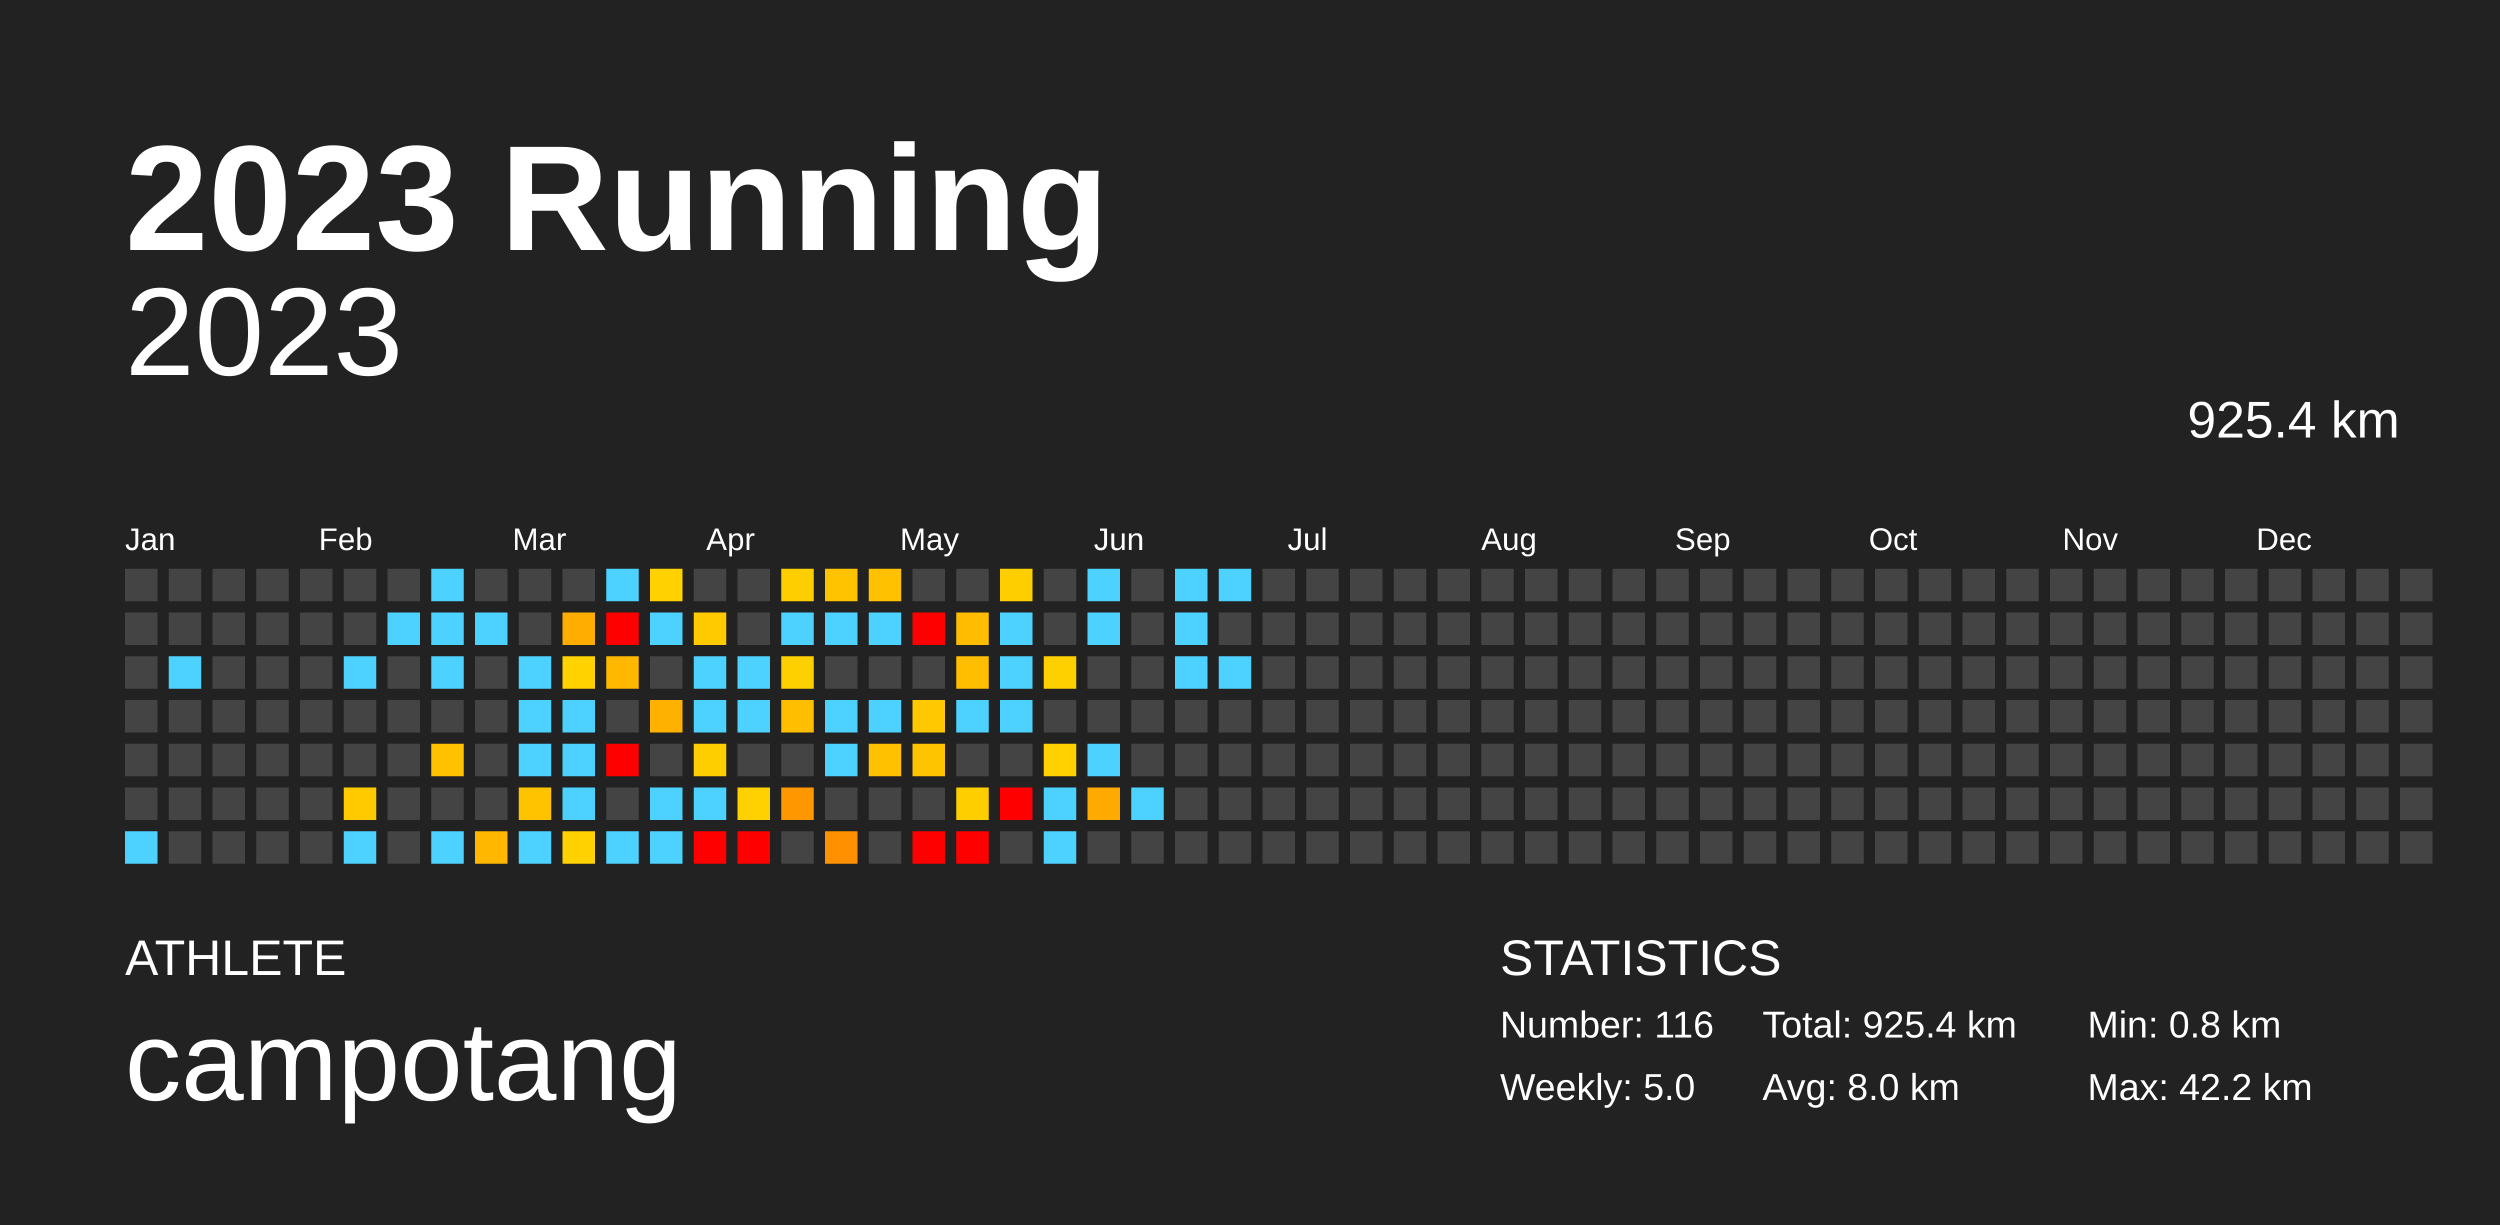
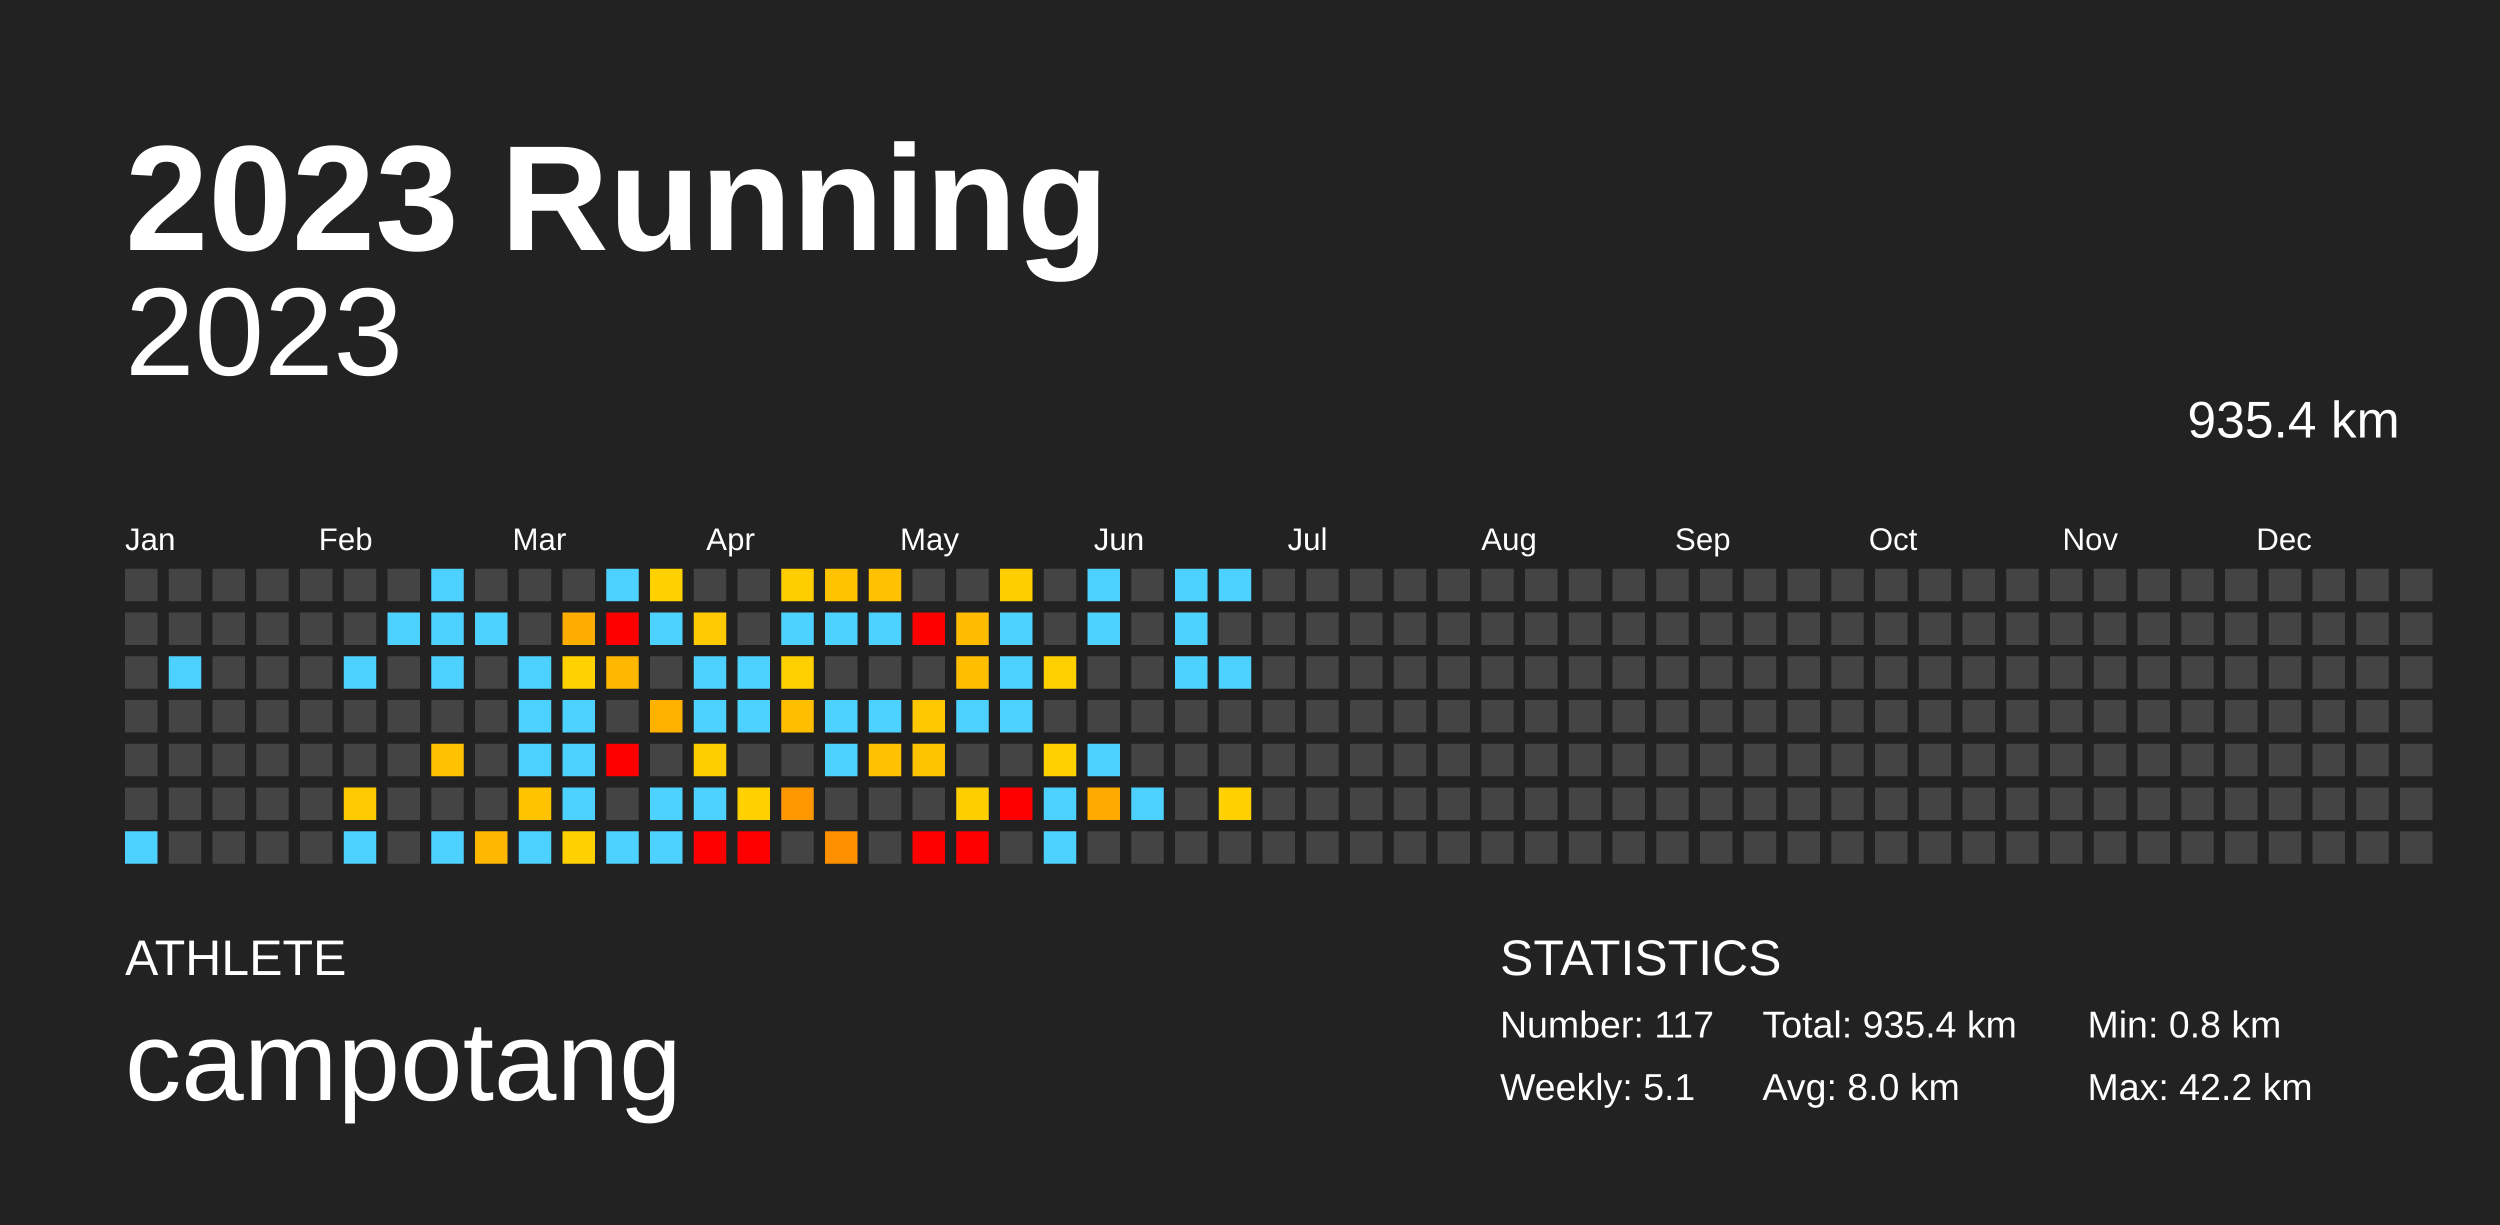
<svg xmlns="http://www.w3.org/2000/svg" baseProfile="full" height="98mm" version="1.1" viewBox="0,0,200,98" width="200mm">
  <defs />
  <rect fill="#222222" height="98" width="200" x="0" y="0" />
  <text fill="#FFFFFF" style="font-size:12px; font-family:Arial; font-weight:bold;" x="10" y="20">2023 Running</text>
  <text fill="#FFFFFF" style="font-size:4px; font-family:Arial" x="10" y="78">ATHLETE</text>
  <text fill="#FFFFFF" style="font-size:9px; font-family:Arial" x="10" y="88">campotang</text>
  <text fill="#FFFFFF" style="font-size:4px; font-family:Arial" x="120" y="78">STATISTICS</text>
-   <text fill="#FFFFFF" style="font-size:3px; font-family:Arial" x="120" y="83">Number: 116</text>
-   <text fill="#FFFFFF" style="font-size:3px; font-family:Arial" x="120" y="88">Weekly: 5.0</text>
-   <text fill="#FFFFFF" style="font-size:3px; font-family:Arial" x="141" y="83">Total: 925.4 km</text>
+   <text fill="#FFFFFF" style="font-size:3px; font-family:Arial" x="120" y="83">Number: 117</text>
+   <text fill="#FFFFFF" style="font-size:3px; font-family:Arial" x="120" y="88">Weekly: 5.1</text>
+   <text fill="#FFFFFF" style="font-size:3px; font-family:Arial" x="141" y="83">Total: 935.4 km</text>
  <text fill="#FFFFFF" style="font-size:3px; font-family:Arial" x="141" y="88">Avg: 8.0 km</text>
  <text fill="#FFFFFF" style="font-size:3px; font-family:Arial" x="167" y="83">Min: 0.8 km</text>
  <text fill="#FFFFFF" style="font-size:3px; font-family:Arial" x="167" y="88">Max: 42.2 km</text>
  <text alignment-baseline="hanging" fill="#FFFFFF" style="font-size:10.0px; font-family:Arial;" x="10" y="30">2023</text>
-   <text alignment-baseline="hanging" fill="#FFFFFF" style="font-size:4.125px; font-family:Arial;" x="175" y="35">925.4 km</text>
+   <text alignment-baseline="hanging" fill="#FFFFFF" style="font-size:4.125px; font-family:Arial;" x="175" y="35">935.4 km</text>
  <text fill="#FFFFFF" style="font-size:2.5px; font-family:Arial" x="10.0" y="44">Jan</text>
  <text fill="#FFFFFF" style="font-size:2.5px; font-family:Arial" x="25.5" y="44">Feb</text>
  <text fill="#FFFFFF" style="font-size:2.5px; font-family:Arial" x="41.0" y="44">Mar</text>
  <text fill="#FFFFFF" style="font-size:2.5px; font-family:Arial" x="56.5" y="44">Apr</text>
  <text fill="#FFFFFF" style="font-size:2.5px; font-family:Arial" x="72.0" y="44">May</text>
  <text fill="#FFFFFF" style="font-size:2.5px; font-family:Arial" x="87.5" y="44">Jun</text>
  <text fill="#FFFFFF" style="font-size:2.5px; font-family:Arial" x="103.0" y="44">Jul</text>
  <text fill="#FFFFFF" style="font-size:2.5px; font-family:Arial" x="118.5" y="44">Aug</text>
  <text fill="#FFFFFF" style="font-size:2.5px; font-family:Arial" x="134.0" y="44">Sep</text>
  <text fill="#FFFFFF" style="font-size:2.5px; font-family:Arial" x="149.5" y="44">Oct</text>
  <text fill="#FFFFFF" style="font-size:2.5px; font-family:Arial" x="165.0" y="44">Nov</text>
  <text fill="#FFFFFF" style="font-size:2.5px; font-family:Arial" x="180.5" y="44">Dec</text>
  <rect fill="#444444" height="2.6" width="2.6" x="10.0" y="45.5" />
  <rect fill="#444444" height="2.6" width="2.6" x="10.0" y="49.0" />
  <rect fill="#444444" height="2.6" width="2.6" x="10.0" y="52.5" />
  <rect fill="#444444" height="2.6" width="2.6" x="10.0" y="56.0" />
  <rect fill="#444444" height="2.6" width="2.6" x="10.0" y="59.5" />
  <rect fill="#444444" height="2.6" width="2.6" x="10.0" y="63.0" />
  <rect fill="#4dd2ff" height="2.6" width="2.6" x="10.0" y="66.5" />
  <rect fill="#444444" height="2.6" width="2.6" x="13.5" y="45.5" />
  <rect fill="#444444" height="2.6" width="2.6" x="13.5" y="49.0" />
  <rect fill="#4dd2ff" height="2.6" width="2.6" x="13.5" y="52.5" />
  <rect fill="#444444" height="2.6" width="2.6" x="13.5" y="56.0" />
  <rect fill="#444444" height="2.6" width="2.6" x="13.5" y="59.5" />
  <rect fill="#444444" height="2.6" width="2.6" x="13.5" y="63.0" />
  <rect fill="#444444" height="2.6" width="2.6" x="13.5" y="66.5" />
  <rect fill="#444444" height="2.6" width="2.6" x="17.0" y="45.5" />
  <rect fill="#444444" height="2.6" width="2.6" x="17.0" y="49.0" />
  <rect fill="#444444" height="2.6" width="2.6" x="17.0" y="52.5" />
  <rect fill="#444444" height="2.6" width="2.6" x="17.0" y="56.0" />
  <rect fill="#444444" height="2.6" width="2.6" x="17.0" y="59.5" />
  <rect fill="#444444" height="2.6" width="2.6" x="17.0" y="63.0" />
  <rect fill="#444444" height="2.6" width="2.6" x="17.0" y="66.5" />
  <rect fill="#444444" height="2.6" width="2.6" x="20.5" y="45.5" />
  <rect fill="#444444" height="2.6" width="2.6" x="20.5" y="49.0" />
  <rect fill="#444444" height="2.6" width="2.6" x="20.5" y="52.5" />
  <rect fill="#444444" height="2.6" width="2.6" x="20.5" y="56.0" />
  <rect fill="#444444" height="2.6" width="2.6" x="20.5" y="59.5" />
  <rect fill="#444444" height="2.6" width="2.6" x="20.5" y="63.0" />
  <rect fill="#444444" height="2.6" width="2.6" x="20.5" y="66.5" />
  <rect fill="#444444" height="2.6" width="2.6" x="24.0" y="45.5" />
  <rect fill="#444444" height="2.6" width="2.6" x="24.0" y="49.0" />
  <rect fill="#444444" height="2.6" width="2.6" x="24.0" y="52.5" />
  <rect fill="#444444" height="2.6" width="2.6" x="24.0" y="56.0" />
  <rect fill="#444444" height="2.6" width="2.6" x="24.0" y="59.5" />
  <rect fill="#444444" height="2.6" width="2.6" x="24.0" y="63.0" />
  <rect fill="#444444" height="2.6" width="2.6" x="24.0" y="66.5" />
  <rect fill="#444444" height="2.6" width="2.6" x="27.5" y="45.5" />
  <rect fill="#444444" height="2.6" width="2.6" x="27.5" y="49.0" />
  <rect fill="#4dd2ff" height="2.6" width="2.6" x="27.5" y="52.5" />
  <rect fill="#444444" height="2.6" width="2.6" x="27.5" y="56.0" />
  <rect fill="#444444" height="2.6" width="2.6" x="27.5" y="59.5" />
  <rect fill="#ffcb00" height="2.6" width="2.6" x="27.5" y="63.0" />
  <rect fill="#4dd2ff" height="2.6" width="2.6" x="27.5" y="66.5" />
  <rect fill="#444444" height="2.6" width="2.6" x="31.0" y="45.5" />
  <rect fill="#4dd2ff" height="2.6" width="2.6" x="31.0" y="49.0" />
  <rect fill="#444444" height="2.6" width="2.6" x="31.0" y="52.5" />
  <rect fill="#444444" height="2.6" width="2.6" x="31.0" y="56.0" />
  <rect fill="#444444" height="2.6" width="2.6" x="31.0" y="59.5" />
  <rect fill="#444444" height="2.6" width="2.6" x="31.0" y="63.0" />
  <rect fill="#444444" height="2.6" width="2.6" x="31.0" y="66.5" />
  <rect fill="#4dd2ff" height="2.6" width="2.6" x="34.5" y="45.5" />
  <rect fill="#4dd2ff" height="2.6" width="2.6" x="34.5" y="49.0" />
  <rect fill="#4dd2ff" height="2.6" width="2.6" x="34.5" y="52.5" />
  <rect fill="#444444" height="2.6" width="2.6" x="34.5" y="56.0" />
  <rect fill="#ffc100" height="2.6" width="2.6" x="34.5" y="59.5" />
  <rect fill="#444444" height="2.6" width="2.6" x="34.5" y="63.0" />
  <rect fill="#4dd2ff" height="2.6" width="2.6" x="34.5" y="66.5" />
  <rect fill="#444444" height="2.6" width="2.6" x="38.0" y="45.5" />
  <rect fill="#4dd2ff" height="2.6" width="2.6" x="38.0" y="49.0" />
  <rect fill="#444444" height="2.6" width="2.6" x="38.0" y="52.5" />
  <rect fill="#444444" height="2.6" width="2.6" x="38.0" y="56.0" />
  <rect fill="#444444" height="2.6" width="2.6" x="38.0" y="59.5" />
  <rect fill="#444444" height="2.6" width="2.6" x="38.0" y="63.0" />
  <rect fill="#ffb700" height="2.6" width="2.6" x="38.0" y="66.5" />
  <rect fill="#444444" height="2.6" width="2.6" x="41.5" y="45.5" />
  <rect fill="#444444" height="2.6" width="2.6" x="41.5" y="49.0" />
  <rect fill="#4dd2ff" height="2.6" width="2.6" x="41.5" y="52.5" />
  <rect fill="#4dd2ff" height="2.6" width="2.6" x="41.5" y="56.0" />
  <rect fill="#4dd2ff" height="2.6" width="2.6" x="41.5" y="59.5" />
  <rect fill="#ffc300" height="2.6" width="2.6" x="41.5" y="63.0" />
  <rect fill="#4dd2ff" height="2.6" width="2.6" x="41.5" y="66.5" />
  <rect fill="#444444" height="2.6" width="2.6" x="45.0" y="45.5" />
  <rect fill="#ffad00" height="2.6" width="2.6" x="45.0" y="49.0" />
  <rect fill="#ffd200" height="2.6" width="2.6" x="45.0" y="52.5" />
  <rect fill="#4dd2ff" height="2.6" width="2.6" x="45.0" y="56.0" />
  <rect fill="#4dd2ff" height="2.6" width="2.6" x="45.0" y="59.5" />
  <rect fill="#4dd2ff" height="2.6" width="2.6" x="45.0" y="63.0" />
  <rect fill="#ffd100" height="2.6" width="2.6" x="45.0" y="66.5" />
  <rect fill="#4dd2ff" height="2.6" width="2.6" x="48.5" y="45.5" />
  <rect fill="red" height="2.6" width="2.6" x="48.5" y="49.0" />
  <rect fill="#ffb700" height="2.6" width="2.6" x="48.5" y="52.5" />
  <rect fill="#444444" height="2.6" width="2.6" x="48.5" y="56.0" />
  <rect fill="red" height="2.6" width="2.6" x="48.5" y="59.5" />
  <rect fill="#444444" height="2.6" width="2.6" x="48.5" y="63.0" />
  <rect fill="#4dd2ff" height="2.6" width="2.6" x="48.5" y="66.5" />
  <rect fill="#ffd100" height="2.6" width="2.6" x="52.0" y="45.5" />
  <rect fill="#4dd2ff" height="2.6" width="2.6" x="52.0" y="49.0" />
  <rect fill="#444444" height="2.6" width="2.6" x="52.0" y="52.5" />
  <rect fill="#ffb100" height="2.6" width="2.6" x="52.0" y="56.0" />
  <rect fill="#444444" height="2.6" width="2.6" x="52.0" y="59.5" />
  <rect fill="#4dd2ff" height="2.6" width="2.6" x="52.0" y="63.0" />
  <rect fill="#4dd2ff" height="2.6" width="2.6" x="52.0" y="66.5" />
  <rect fill="#444444" height="2.6" width="2.6" x="55.5" y="45.5" />
  <rect fill="#ffcb00" height="2.6" width="2.6" x="55.5" y="49.0" />
  <rect fill="#4dd2ff" height="2.6" width="2.6" x="55.5" y="52.5" />
  <rect fill="#4dd2ff" height="2.6" width="2.6" x="55.5" y="56.0" />
  <rect fill="#ffce00" height="2.6" width="2.6" x="55.5" y="59.5" />
  <rect fill="#4dd2ff" height="2.6" width="2.6" x="55.5" y="63.0" />
  <rect fill="red" height="2.6" width="2.6" x="55.5" y="66.5" />
  <rect fill="#444444" height="2.6" width="2.6" x="59.0" y="45.5" />
  <rect fill="#444444" height="2.6" width="2.6" x="59.0" y="49.0" />
  <rect fill="#4dd2ff" height="2.6" width="2.6" x="59.0" y="52.5" />
  <rect fill="#4dd2ff" height="2.6" width="2.6" x="59.0" y="56.0" />
  <rect fill="#444444" height="2.6" width="2.6" x="59.0" y="59.5" />
  <rect fill="#ffd100" height="2.6" width="2.6" x="59.0" y="63.0" />
  <rect fill="red" height="2.6" width="2.6" x="59.0" y="66.5" />
  <rect fill="#ffce00" height="2.6" width="2.6" x="62.5" y="45.5" />
  <rect fill="#4dd2ff" height="2.6" width="2.6" x="62.5" y="49.0" />
  <rect fill="#ffd000" height="2.6" width="2.6" x="62.5" y="52.5" />
  <rect fill="#ffbe00" height="2.6" width="2.6" x="62.5" y="56.0" />
  <rect fill="#444444" height="2.6" width="2.6" x="62.5" y="59.5" />
  <rect fill="#ff9700" height="2.6" width="2.6" x="62.5" y="63.0" />
  <rect fill="#444444" height="2.6" width="2.6" x="62.5" y="66.5" />
  <rect fill="#ffc300" height="2.6" width="2.6" x="66.0" y="45.5" />
  <rect fill="#4dd2ff" height="2.6" width="2.6" x="66.0" y="49.0" />
  <rect fill="#444444" height="2.6" width="2.6" x="66.0" y="52.5" />
  <rect fill="#4dd2ff" height="2.6" width="2.6" x="66.0" y="56.0" />
  <rect fill="#4dd2ff" height="2.6" width="2.6" x="66.0" y="59.5" />
  <rect fill="#444444" height="2.6" width="2.6" x="66.0" y="63.0" />
  <rect fill="#ff9100" height="2.6" width="2.6" x="66.0" y="66.5" />
  <rect fill="#ffc100" height="2.6" width="2.6" x="69.5" y="45.5" />
  <rect fill="#4dd2ff" height="2.6" width="2.6" x="69.5" y="49.0" />
  <rect fill="#444444" height="2.6" width="2.6" x="69.5" y="52.5" />
  <rect fill="#4dd2ff" height="2.6" width="2.6" x="69.5" y="56.0" />
  <rect fill="#ffc100" height="2.6" width="2.6" x="69.5" y="59.5" />
  <rect fill="#444444" height="2.6" width="2.6" x="69.5" y="63.0" />
  <rect fill="#444444" height="2.6" width="2.6" x="69.5" y="66.5" />
  <rect fill="#444444" height="2.6" width="2.6" x="73.0" y="45.5" />
  <rect fill="red" height="2.6" width="2.6" x="73.0" y="49.0" />
  <rect fill="#444444" height="2.6" width="2.6" x="73.0" y="52.5" />
  <rect fill="#ffc800" height="2.6" width="2.6" x="73.0" y="56.0" />
  <rect fill="#ffc400" height="2.6" width="2.6" x="73.0" y="59.5" />
  <rect fill="#444444" height="2.6" width="2.6" x="73.0" y="63.0" />
  <rect fill="red" height="2.6" width="2.6" x="73.0" y="66.5" />
  <rect fill="#444444" height="2.6" width="2.6" x="76.5" y="45.5" />
  <rect fill="#ffbc00" height="2.6" width="2.6" x="76.5" y="49.0" />
  <rect fill="#ffbe00" height="2.6" width="2.6" x="76.5" y="52.5" />
  <rect fill="#4dd2ff" height="2.6" width="2.6" x="76.5" y="56.0" />
  <rect fill="#444444" height="2.6" width="2.6" x="76.5" y="59.5" />
  <rect fill="#ffce00" height="2.6" width="2.6" x="76.5" y="63.0" />
  <rect fill="red" height="2.6" width="2.6" x="76.5" y="66.5" />
  <rect fill="#ffce00" height="2.6" width="2.6" x="80.0" y="45.5" />
  <rect fill="#4dd2ff" height="2.6" width="2.6" x="80.0" y="49.0" />
  <rect fill="#4dd2ff" height="2.6" width="2.6" x="80.0" y="52.5" />
  <rect fill="#4dd2ff" height="2.6" width="2.6" x="80.0" y="56.0" />
  <rect fill="#444444" height="2.6" width="2.6" x="80.0" y="59.5" />
  <rect fill="red" height="2.6" width="2.6" x="80.0" y="63.0" />
  <rect fill="#444444" height="2.6" width="2.6" x="80.0" y="66.5" />
  <rect fill="#444444" height="2.6" width="2.6" x="83.5" y="45.5" />
  <rect fill="#444444" height="2.6" width="2.6" x="83.5" y="49.0" />
  <rect fill="#ffd000" height="2.6" width="2.6" x="83.5" y="52.5" />
  <rect fill="#444444" height="2.6" width="2.6" x="83.5" y="56.0" />
  <rect fill="#ffd100" height="2.6" width="2.6" x="83.5" y="59.5" />
  <rect fill="#4dd2ff" height="2.6" width="2.6" x="83.5" y="63.0" />
  <rect fill="#4dd2ff" height="2.6" width="2.6" x="83.5" y="66.5" />
  <rect fill="#4dd2ff" height="2.6" width="2.6" x="87.0" y="45.5" />
  <rect fill="#4dd2ff" height="2.6" width="2.6" x="87.0" y="49.0" />
  <rect fill="#444444" height="2.6" width="2.6" x="87.0" y="52.5" />
  <rect fill="#444444" height="2.6" width="2.6" x="87.0" y="56.0" />
  <rect fill="#4dd2ff" height="2.6" width="2.6" x="87.0" y="59.5" />
  <rect fill="#ffaa00" height="2.6" width="2.6" x="87.0" y="63.0" />
  <rect fill="#444444" height="2.6" width="2.6" x="87.0" y="66.5" />
  <rect fill="#444444" height="2.6" width="2.6" x="90.5" y="45.5" />
  <rect fill="#444444" height="2.6" width="2.6" x="90.5" y="49.0" />
  <rect fill="#444444" height="2.6" width="2.6" x="90.5" y="52.5" />
  <rect fill="#444444" height="2.6" width="2.6" x="90.5" y="56.0" />
  <rect fill="#444444" height="2.6" width="2.6" x="90.5" y="59.5" />
  <rect fill="#4dd2ff" height="2.6" width="2.6" x="90.5" y="63.0" />
  <rect fill="#444444" height="2.6" width="2.6" x="90.5" y="66.5" />
  <rect fill="#4dd2ff" height="2.6" width="2.6" x="94.0" y="45.5" />
  <rect fill="#4dd2ff" height="2.6" width="2.6" x="94.0" y="49.0" />
  <rect fill="#4dd2ff" height="2.6" width="2.6" x="94.0" y="52.5" />
  <rect fill="#444444" height="2.6" width="2.6" x="94.0" y="56.0" />
  <rect fill="#444444" height="2.6" width="2.6" x="94.0" y="59.5" />
  <rect fill="#444444" height="2.6" width="2.6" x="94.0" y="63.0" />
  <rect fill="#444444" height="2.6" width="2.6" x="94.0" y="66.5" />
  <rect fill="#4dd2ff" height="2.6" width="2.6" x="97.5" y="45.5" />
  <rect fill="#444444" height="2.6" width="2.6" x="97.5" y="49.0" />
  <rect fill="#4dd2ff" height="2.6" width="2.6" x="97.5" y="52.5" />
  <rect fill="#444444" height="2.6" width="2.6" x="97.5" y="56.0" />
  <rect fill="#444444" height="2.6" width="2.6" x="97.5" y="59.5" />
-   <rect fill="#444444" height="2.6" width="2.6" x="97.5" y="63.0" />
+   <rect fill="#ffd100" height="2.6" width="2.6" x="97.5" y="63.0" />
  <rect fill="#444444" height="2.6" width="2.6" x="97.5" y="66.5" />
  <rect fill="#444444" height="2.6" width="2.6" x="101.0" y="45.5" />
  <rect fill="#444444" height="2.6" width="2.6" x="101.0" y="49.0" />
  <rect fill="#444444" height="2.6" width="2.6" x="101.0" y="52.5" />
  <rect fill="#444444" height="2.6" width="2.6" x="101.0" y="56.0" />
  <rect fill="#444444" height="2.6" width="2.6" x="101.0" y="59.5" />
  <rect fill="#444444" height="2.6" width="2.6" x="101.0" y="63.0" />
  <rect fill="#444444" height="2.6" width="2.6" x="101.0" y="66.5" />
  <rect fill="#444444" height="2.6" width="2.6" x="104.5" y="45.5" />
  <rect fill="#444444" height="2.6" width="2.6" x="104.5" y="49.0" />
  <rect fill="#444444" height="2.6" width="2.6" x="104.5" y="52.5" />
  <rect fill="#444444" height="2.6" width="2.6" x="104.5" y="56.0" />
  <rect fill="#444444" height="2.6" width="2.6" x="104.5" y="59.5" />
  <rect fill="#444444" height="2.6" width="2.6" x="104.5" y="63.0" />
  <rect fill="#444444" height="2.6" width="2.6" x="104.5" y="66.5" />
  <rect fill="#444444" height="2.6" width="2.6" x="108.0" y="45.5" />
  <rect fill="#444444" height="2.6" width="2.6" x="108.0" y="49.0" />
  <rect fill="#444444" height="2.6" width="2.6" x="108.0" y="52.5" />
  <rect fill="#444444" height="2.6" width="2.6" x="108.0" y="56.0" />
  <rect fill="#444444" height="2.6" width="2.6" x="108.0" y="59.5" />
  <rect fill="#444444" height="2.6" width="2.6" x="108.0" y="63.0" />
  <rect fill="#444444" height="2.6" width="2.6" x="108.0" y="66.5" />
  <rect fill="#444444" height="2.6" width="2.6" x="111.5" y="45.5" />
  <rect fill="#444444" height="2.6" width="2.6" x="111.5" y="49.0" />
  <rect fill="#444444" height="2.6" width="2.6" x="111.5" y="52.5" />
  <rect fill="#444444" height="2.6" width="2.6" x="111.5" y="56.0" />
  <rect fill="#444444" height="2.6" width="2.6" x="111.5" y="59.5" />
  <rect fill="#444444" height="2.6" width="2.6" x="111.5" y="63.0" />
  <rect fill="#444444" height="2.6" width="2.6" x="111.5" y="66.5" />
  <rect fill="#444444" height="2.6" width="2.6" x="115.0" y="45.5" />
  <rect fill="#444444" height="2.6" width="2.6" x="115.0" y="49.0" />
  <rect fill="#444444" height="2.6" width="2.6" x="115.0" y="52.5" />
  <rect fill="#444444" height="2.6" width="2.6" x="115.0" y="56.0" />
  <rect fill="#444444" height="2.6" width="2.6" x="115.0" y="59.5" />
  <rect fill="#444444" height="2.6" width="2.6" x="115.0" y="63.0" />
  <rect fill="#444444" height="2.6" width="2.6" x="115.0" y="66.5" />
  <rect fill="#444444" height="2.6" width="2.6" x="118.5" y="45.5" />
  <rect fill="#444444" height="2.6" width="2.6" x="118.5" y="49.0" />
  <rect fill="#444444" height="2.6" width="2.6" x="118.5" y="52.5" />
  <rect fill="#444444" height="2.6" width="2.6" x="118.5" y="56.0" />
  <rect fill="#444444" height="2.6" width="2.6" x="118.5" y="59.5" />
  <rect fill="#444444" height="2.6" width="2.6" x="118.5" y="63.0" />
  <rect fill="#444444" height="2.6" width="2.6" x="118.5" y="66.5" />
  <rect fill="#444444" height="2.6" width="2.6" x="122.0" y="45.5" />
  <rect fill="#444444" height="2.6" width="2.6" x="122.0" y="49.0" />
  <rect fill="#444444" height="2.6" width="2.6" x="122.0" y="52.5" />
  <rect fill="#444444" height="2.6" width="2.6" x="122.0" y="56.0" />
  <rect fill="#444444" height="2.6" width="2.6" x="122.0" y="59.5" />
  <rect fill="#444444" height="2.6" width="2.6" x="122.0" y="63.0" />
  <rect fill="#444444" height="2.6" width="2.6" x="122.0" y="66.5" />
  <rect fill="#444444" height="2.6" width="2.6" x="125.5" y="45.5" />
  <rect fill="#444444" height="2.6" width="2.6" x="125.5" y="49.0" />
  <rect fill="#444444" height="2.6" width="2.6" x="125.5" y="52.5" />
  <rect fill="#444444" height="2.6" width="2.6" x="125.5" y="56.0" />
  <rect fill="#444444" height="2.6" width="2.6" x="125.5" y="59.5" />
  <rect fill="#444444" height="2.6" width="2.6" x="125.5" y="63.0" />
  <rect fill="#444444" height="2.6" width="2.6" x="125.5" y="66.5" />
  <rect fill="#444444" height="2.6" width="2.6" x="129.0" y="45.5" />
  <rect fill="#444444" height="2.6" width="2.6" x="129.0" y="49.0" />
  <rect fill="#444444" height="2.6" width="2.6" x="129.0" y="52.5" />
  <rect fill="#444444" height="2.6" width="2.6" x="129.0" y="56.0" />
  <rect fill="#444444" height="2.6" width="2.6" x="129.0" y="59.5" />
  <rect fill="#444444" height="2.6" width="2.6" x="129.0" y="63.0" />
  <rect fill="#444444" height="2.6" width="2.6" x="129.0" y="66.5" />
  <rect fill="#444444" height="2.6" width="2.6" x="132.5" y="45.5" />
  <rect fill="#444444" height="2.6" width="2.6" x="132.5" y="49.0" />
  <rect fill="#444444" height="2.6" width="2.6" x="132.5" y="52.5" />
  <rect fill="#444444" height="2.6" width="2.6" x="132.5" y="56.0" />
  <rect fill="#444444" height="2.6" width="2.6" x="132.5" y="59.5" />
  <rect fill="#444444" height="2.6" width="2.6" x="132.5" y="63.0" />
  <rect fill="#444444" height="2.6" width="2.6" x="132.5" y="66.5" />
  <rect fill="#444444" height="2.6" width="2.6" x="136.0" y="45.5" />
  <rect fill="#444444" height="2.6" width="2.6" x="136.0" y="49.0" />
  <rect fill="#444444" height="2.6" width="2.6" x="136.0" y="52.5" />
  <rect fill="#444444" height="2.6" width="2.6" x="136.0" y="56.0" />
  <rect fill="#444444" height="2.6" width="2.6" x="136.0" y="59.5" />
  <rect fill="#444444" height="2.6" width="2.6" x="136.0" y="63.0" />
  <rect fill="#444444" height="2.6" width="2.6" x="136.0" y="66.5" />
  <rect fill="#444444" height="2.6" width="2.6" x="139.5" y="45.5" />
  <rect fill="#444444" height="2.6" width="2.6" x="139.5" y="49.0" />
  <rect fill="#444444" height="2.6" width="2.6" x="139.5" y="52.5" />
  <rect fill="#444444" height="2.6" width="2.6" x="139.5" y="56.0" />
  <rect fill="#444444" height="2.6" width="2.6" x="139.5" y="59.5" />
  <rect fill="#444444" height="2.6" width="2.6" x="139.5" y="63.0" />
  <rect fill="#444444" height="2.6" width="2.6" x="139.5" y="66.5" />
  <rect fill="#444444" height="2.6" width="2.6" x="143.0" y="45.5" />
  <rect fill="#444444" height="2.6" width="2.6" x="143.0" y="49.0" />
  <rect fill="#444444" height="2.6" width="2.6" x="143.0" y="52.5" />
  <rect fill="#444444" height="2.6" width="2.6" x="143.0" y="56.0" />
  <rect fill="#444444" height="2.6" width="2.6" x="143.0" y="59.5" />
  <rect fill="#444444" height="2.6" width="2.6" x="143.0" y="63.0" />
  <rect fill="#444444" height="2.6" width="2.6" x="143.0" y="66.5" />
  <rect fill="#444444" height="2.6" width="2.6" x="146.5" y="45.5" />
  <rect fill="#444444" height="2.6" width="2.6" x="146.5" y="49.0" />
  <rect fill="#444444" height="2.6" width="2.6" x="146.5" y="52.5" />
  <rect fill="#444444" height="2.6" width="2.6" x="146.5" y="56.0" />
  <rect fill="#444444" height="2.6" width="2.6" x="146.5" y="59.5" />
  <rect fill="#444444" height="2.6" width="2.6" x="146.5" y="63.0" />
  <rect fill="#444444" height="2.6" width="2.6" x="146.5" y="66.5" />
  <rect fill="#444444" height="2.6" width="2.6" x="150.0" y="45.5" />
  <rect fill="#444444" height="2.6" width="2.6" x="150.0" y="49.0" />
  <rect fill="#444444" height="2.6" width="2.6" x="150.0" y="52.5" />
  <rect fill="#444444" height="2.6" width="2.6" x="150.0" y="56.0" />
  <rect fill="#444444" height="2.6" width="2.6" x="150.0" y="59.5" />
  <rect fill="#444444" height="2.6" width="2.6" x="150.0" y="63.0" />
  <rect fill="#444444" height="2.6" width="2.6" x="150.0" y="66.5" />
  <rect fill="#444444" height="2.6" width="2.6" x="153.5" y="45.5" />
  <rect fill="#444444" height="2.6" width="2.6" x="153.5" y="49.0" />
  <rect fill="#444444" height="2.6" width="2.6" x="153.5" y="52.5" />
  <rect fill="#444444" height="2.6" width="2.6" x="153.5" y="56.0" />
  <rect fill="#444444" height="2.6" width="2.6" x="153.5" y="59.5" />
  <rect fill="#444444" height="2.6" width="2.6" x="153.5" y="63.0" />
  <rect fill="#444444" height="2.6" width="2.6" x="153.5" y="66.5" />
  <rect fill="#444444" height="2.6" width="2.6" x="157.0" y="45.5" />
  <rect fill="#444444" height="2.6" width="2.6" x="157.0" y="49.0" />
  <rect fill="#444444" height="2.6" width="2.6" x="157.0" y="52.5" />
  <rect fill="#444444" height="2.6" width="2.6" x="157.0" y="56.0" />
  <rect fill="#444444" height="2.6" width="2.6" x="157.0" y="59.5" />
  <rect fill="#444444" height="2.6" width="2.6" x="157.0" y="63.0" />
  <rect fill="#444444" height="2.6" width="2.6" x="157.0" y="66.5" />
  <rect fill="#444444" height="2.6" width="2.6" x="160.5" y="45.5" />
  <rect fill="#444444" height="2.6" width="2.6" x="160.5" y="49.0" />
  <rect fill="#444444" height="2.6" width="2.6" x="160.5" y="52.5" />
  <rect fill="#444444" height="2.6" width="2.6" x="160.5" y="56.0" />
  <rect fill="#444444" height="2.6" width="2.6" x="160.5" y="59.5" />
  <rect fill="#444444" height="2.6" width="2.6" x="160.5" y="63.0" />
  <rect fill="#444444" height="2.6" width="2.6" x="160.5" y="66.5" />
  <rect fill="#444444" height="2.6" width="2.6" x="164.0" y="45.5" />
  <rect fill="#444444" height="2.6" width="2.6" x="164.0" y="49.0" />
  <rect fill="#444444" height="2.6" width="2.6" x="164.0" y="52.5" />
  <rect fill="#444444" height="2.6" width="2.6" x="164.0" y="56.0" />
  <rect fill="#444444" height="2.6" width="2.6" x="164.0" y="59.5" />
  <rect fill="#444444" height="2.6" width="2.6" x="164.0" y="63.0" />
  <rect fill="#444444" height="2.6" width="2.6" x="164.0" y="66.5" />
  <rect fill="#444444" height="2.6" width="2.6" x="167.5" y="45.5" />
  <rect fill="#444444" height="2.6" width="2.6" x="167.5" y="49.0" />
  <rect fill="#444444" height="2.6" width="2.6" x="167.5" y="52.5" />
  <rect fill="#444444" height="2.6" width="2.6" x="167.5" y="56.0" />
  <rect fill="#444444" height="2.6" width="2.6" x="167.5" y="59.5" />
  <rect fill="#444444" height="2.6" width="2.6" x="167.5" y="63.0" />
  <rect fill="#444444" height="2.6" width="2.6" x="167.5" y="66.5" />
  <rect fill="#444444" height="2.6" width="2.6" x="171.0" y="45.5" />
  <rect fill="#444444" height="2.6" width="2.6" x="171.0" y="49.0" />
  <rect fill="#444444" height="2.6" width="2.6" x="171.0" y="52.5" />
  <rect fill="#444444" height="2.6" width="2.6" x="171.0" y="56.0" />
  <rect fill="#444444" height="2.6" width="2.6" x="171.0" y="59.5" />
  <rect fill="#444444" height="2.6" width="2.6" x="171.0" y="63.0" />
  <rect fill="#444444" height="2.6" width="2.6" x="171.0" y="66.5" />
  <rect fill="#444444" height="2.6" width="2.6" x="174.5" y="45.5" />
  <rect fill="#444444" height="2.6" width="2.6" x="174.5" y="49.0" />
  <rect fill="#444444" height="2.6" width="2.6" x="174.5" y="52.5" />
  <rect fill="#444444" height="2.6" width="2.6" x="174.5" y="56.0" />
  <rect fill="#444444" height="2.6" width="2.6" x="174.5" y="59.5" />
  <rect fill="#444444" height="2.6" width="2.6" x="174.5" y="63.0" />
  <rect fill="#444444" height="2.6" width="2.6" x="174.5" y="66.5" />
  <rect fill="#444444" height="2.6" width="2.6" x="178.0" y="45.5" />
  <rect fill="#444444" height="2.6" width="2.6" x="178.0" y="49.0" />
  <rect fill="#444444" height="2.6" width="2.6" x="178.0" y="52.5" />
  <rect fill="#444444" height="2.6" width="2.6" x="178.0" y="56.0" />
  <rect fill="#444444" height="2.6" width="2.6" x="178.0" y="59.5" />
  <rect fill="#444444" height="2.6" width="2.6" x="178.0" y="63.0" />
  <rect fill="#444444" height="2.6" width="2.6" x="178.0" y="66.5" />
  <rect fill="#444444" height="2.6" width="2.6" x="181.5" y="45.5" />
  <rect fill="#444444" height="2.6" width="2.6" x="181.5" y="49.0" />
  <rect fill="#444444" height="2.6" width="2.6" x="181.5" y="52.5" />
  <rect fill="#444444" height="2.6" width="2.6" x="181.5" y="56.0" />
  <rect fill="#444444" height="2.6" width="2.6" x="181.5" y="59.5" />
  <rect fill="#444444" height="2.6" width="2.6" x="181.5" y="63.0" />
  <rect fill="#444444" height="2.6" width="2.6" x="181.5" y="66.5" />
  <rect fill="#444444" height="2.6" width="2.6" x="185.0" y="45.5" />
  <rect fill="#444444" height="2.6" width="2.6" x="185.0" y="49.0" />
  <rect fill="#444444" height="2.6" width="2.6" x="185.0" y="52.5" />
  <rect fill="#444444" height="2.6" width="2.6" x="185.0" y="56.0" />
  <rect fill="#444444" height="2.6" width="2.6" x="185.0" y="59.5" />
  <rect fill="#444444" height="2.6" width="2.6" x="185.0" y="63.0" />
  <rect fill="#444444" height="2.6" width="2.6" x="185.0" y="66.5" />
  <rect fill="#444444" height="2.6" width="2.6" x="188.5" y="45.5" />
  <rect fill="#444444" height="2.6" width="2.6" x="188.5" y="49.0" />
  <rect fill="#444444" height="2.6" width="2.6" x="188.5" y="52.5" />
  <rect fill="#444444" height="2.6" width="2.6" x="188.5" y="56.0" />
  <rect fill="#444444" height="2.6" width="2.6" x="188.5" y="59.5" />
  <rect fill="#444444" height="2.6" width="2.6" x="188.5" y="63.0" />
  <rect fill="#444444" height="2.6" width="2.6" x="188.5" y="66.5" />
  <rect fill="#444444" height="2.6" width="2.6" x="192.0" y="45.5" />
  <rect fill="#444444" height="2.6" width="2.6" x="192.0" y="49.0" />
  <rect fill="#444444" height="2.6" width="2.6" x="192.0" y="52.5" />
  <rect fill="#444444" height="2.6" width="2.6" x="192.0" y="56.0" />
  <rect fill="#444444" height="2.6" width="2.6" x="192.0" y="59.5" />
  <rect fill="#444444" height="2.6" width="2.6" x="192.0" y="63.0" />
  <rect fill="#444444" height="2.6" width="2.6" x="192.0" y="66.5" />
</svg>
